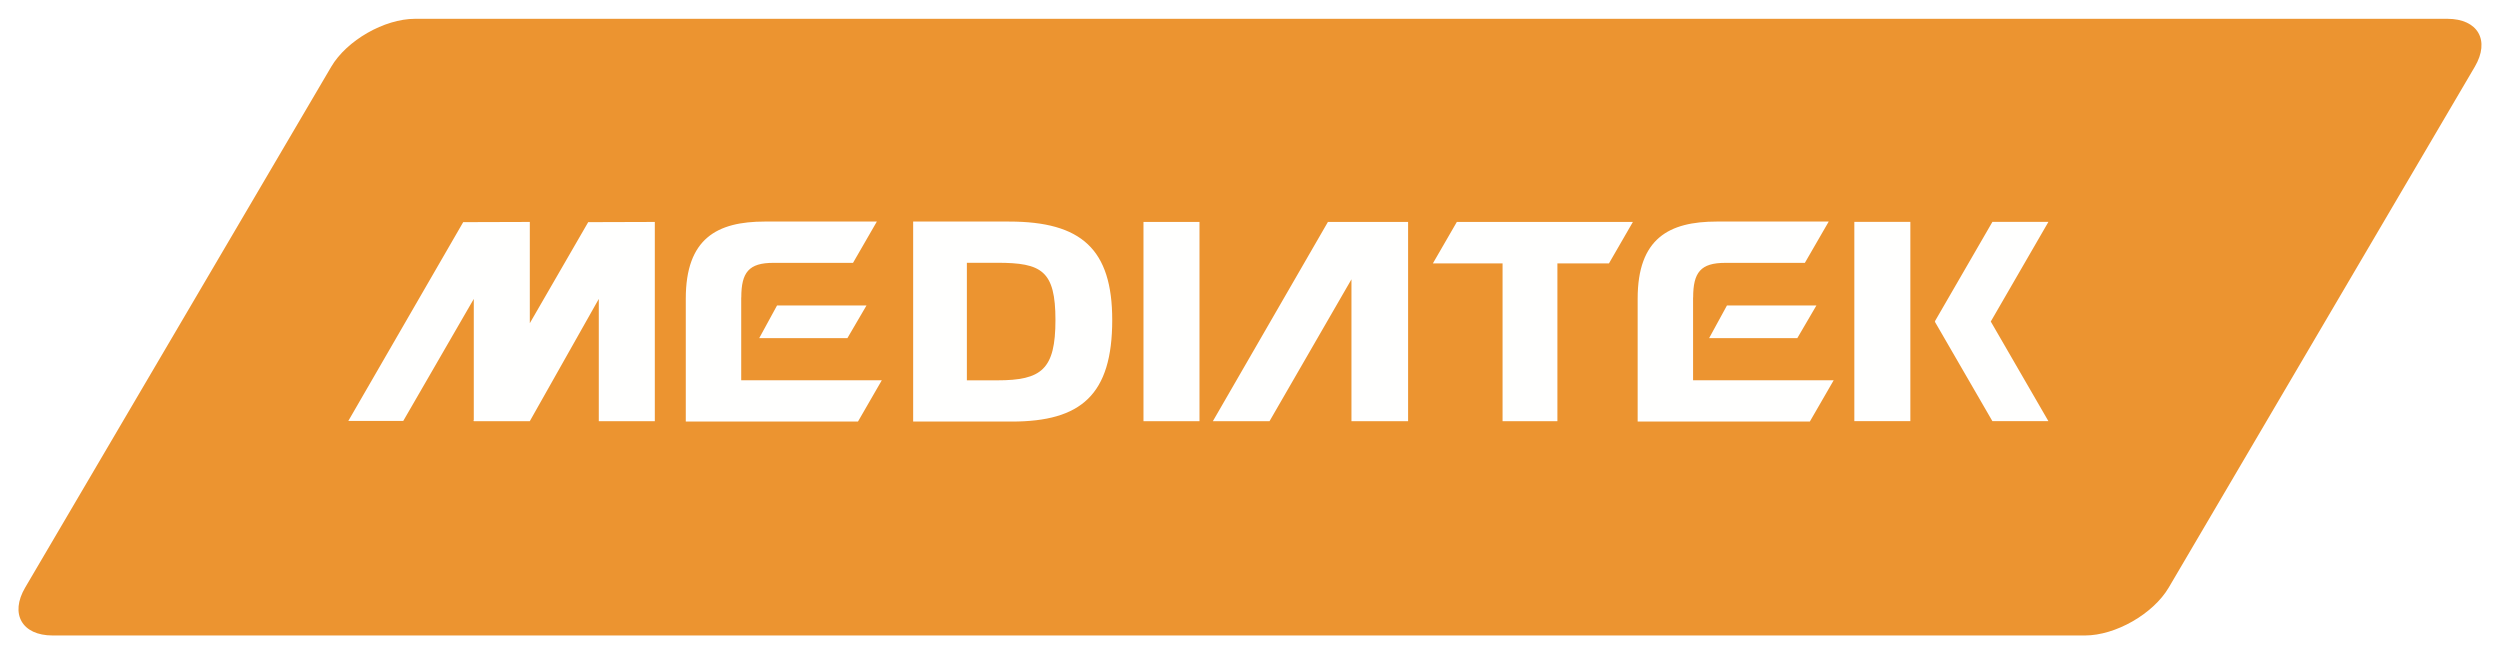
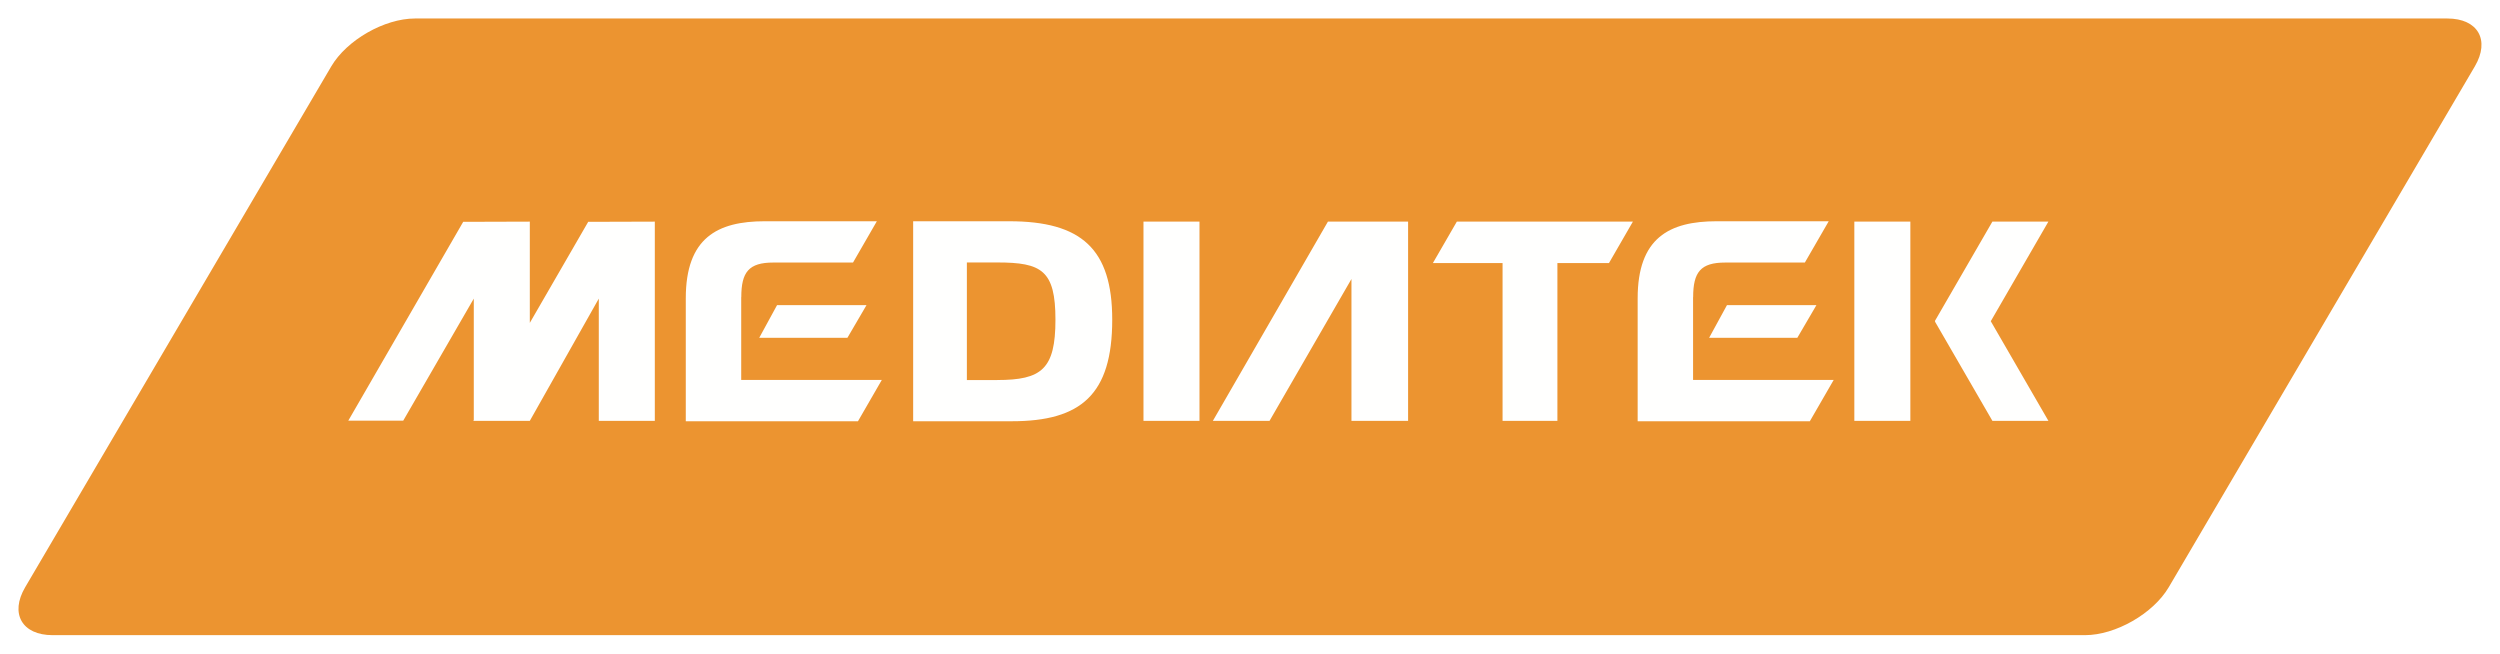
- <svg xmlns="http://www.w3.org/2000/svg" version="1.1" width="1024" height="268" viewBox="-1.179 -1.179 159.354 41.666">
+ <svg xmlns="http://www.w3.org/2000/svg" version="1.1" viewBox="-1.179 -1.179 159.354 41.666">
  <path d="m 137.06,36.252 c -0.989,1.681 -3.391,3.055 -5.34,3.055 l -129.546,0 c -1.949,0 -2.736,-1.374 -1.748,-3.055 L 19.935,3.055 C 20.922,1.375 23.324,0 25.274,0 L 154.82,0 c 1.949,0 2.736,1.375 1.749,3.055 L 137.06,36.252" style="fill:#ec9430" />
  <path d="m 32.592,19.402 0,-6.454 -4.246,0.013 -7.324,12.673 3.502,0 4.497,-7.779 0,7.727 -0.031,0.052 0.031,0 0,0.014 3.57,0 4.398,-7.793 0,7.793 3.571,0 0,-12.7 -4.246,0.013 -3.722,6.441 m 39.116,6.246 3.57,0 0,-12.7 -3.57,0 z m -9.319,-2.603 -1.938,0 0,-7.494 1.938,0 c 2.823,0 3.708,0.497 3.708,3.65 0,3.153 -0.885,3.843 -3.708,3.843 z m 0.761,-10.121 -6.123,0 0,12.748 6.287,0 c 4.415,0 6.402,-1.703 6.402,-6.474 0,-4.512 -1.967,-6.274 -6.566,-6.274 l 0,0 z m 27.005,2.666 4.442,0 0,10.058 3.495,0 0,-10.058 3.287,0 1.525,-2.642 -11.222,0 -1.527,2.642 m 16.586,2.174 0.004,6.15e-4 c 0,-1.605 0.481,-2.208 2.042,-2.208 l 5.079,0 1.521,-2.633 -7.134,0 c -3.038,0 -5.045,1.065 -5.045,4.914 l 0,7.834 10.975,0 1.52,-2.632 -8.963,0 0,-5.276 m -60.672,0 0.004,6.15e-4 c 0,-1.605 0.48,-2.208 2.041,-2.208 l 5.081,0 1.519,-2.633 -7.134,0 c -3.038,0 -5.045,1.065 -5.045,4.914 l 0,7.834 10.976,0 1.519,-2.632 -8.962,0 0,-5.276 m 40.266,-4.816 -2.868,0 -7.334,12.7 3.612,0 5.222,-9.042 0,9.042 3.61,0 0,-12.7 -2.243,0 m 39.393,6.364 -0.008,0 0.008,-0.03 3.665,-6.336 -3.57,0 -3.666,6.336 0.02,0.03 -0.02,0 3.666,6.335 3.57,0 -3.665,-6.335 m -8.706,6.335 3.571,0 0,-12.701 -3.571,0 z m -9.256,-5.294 5.623,0 1.217,-2.082 -5.702,0 -1.137,2.082 m -60.548,0 5.621,0 1.217,-2.082 -5.702,0 -1.136,2.082" style="fill:#fffffe" />
</svg>
